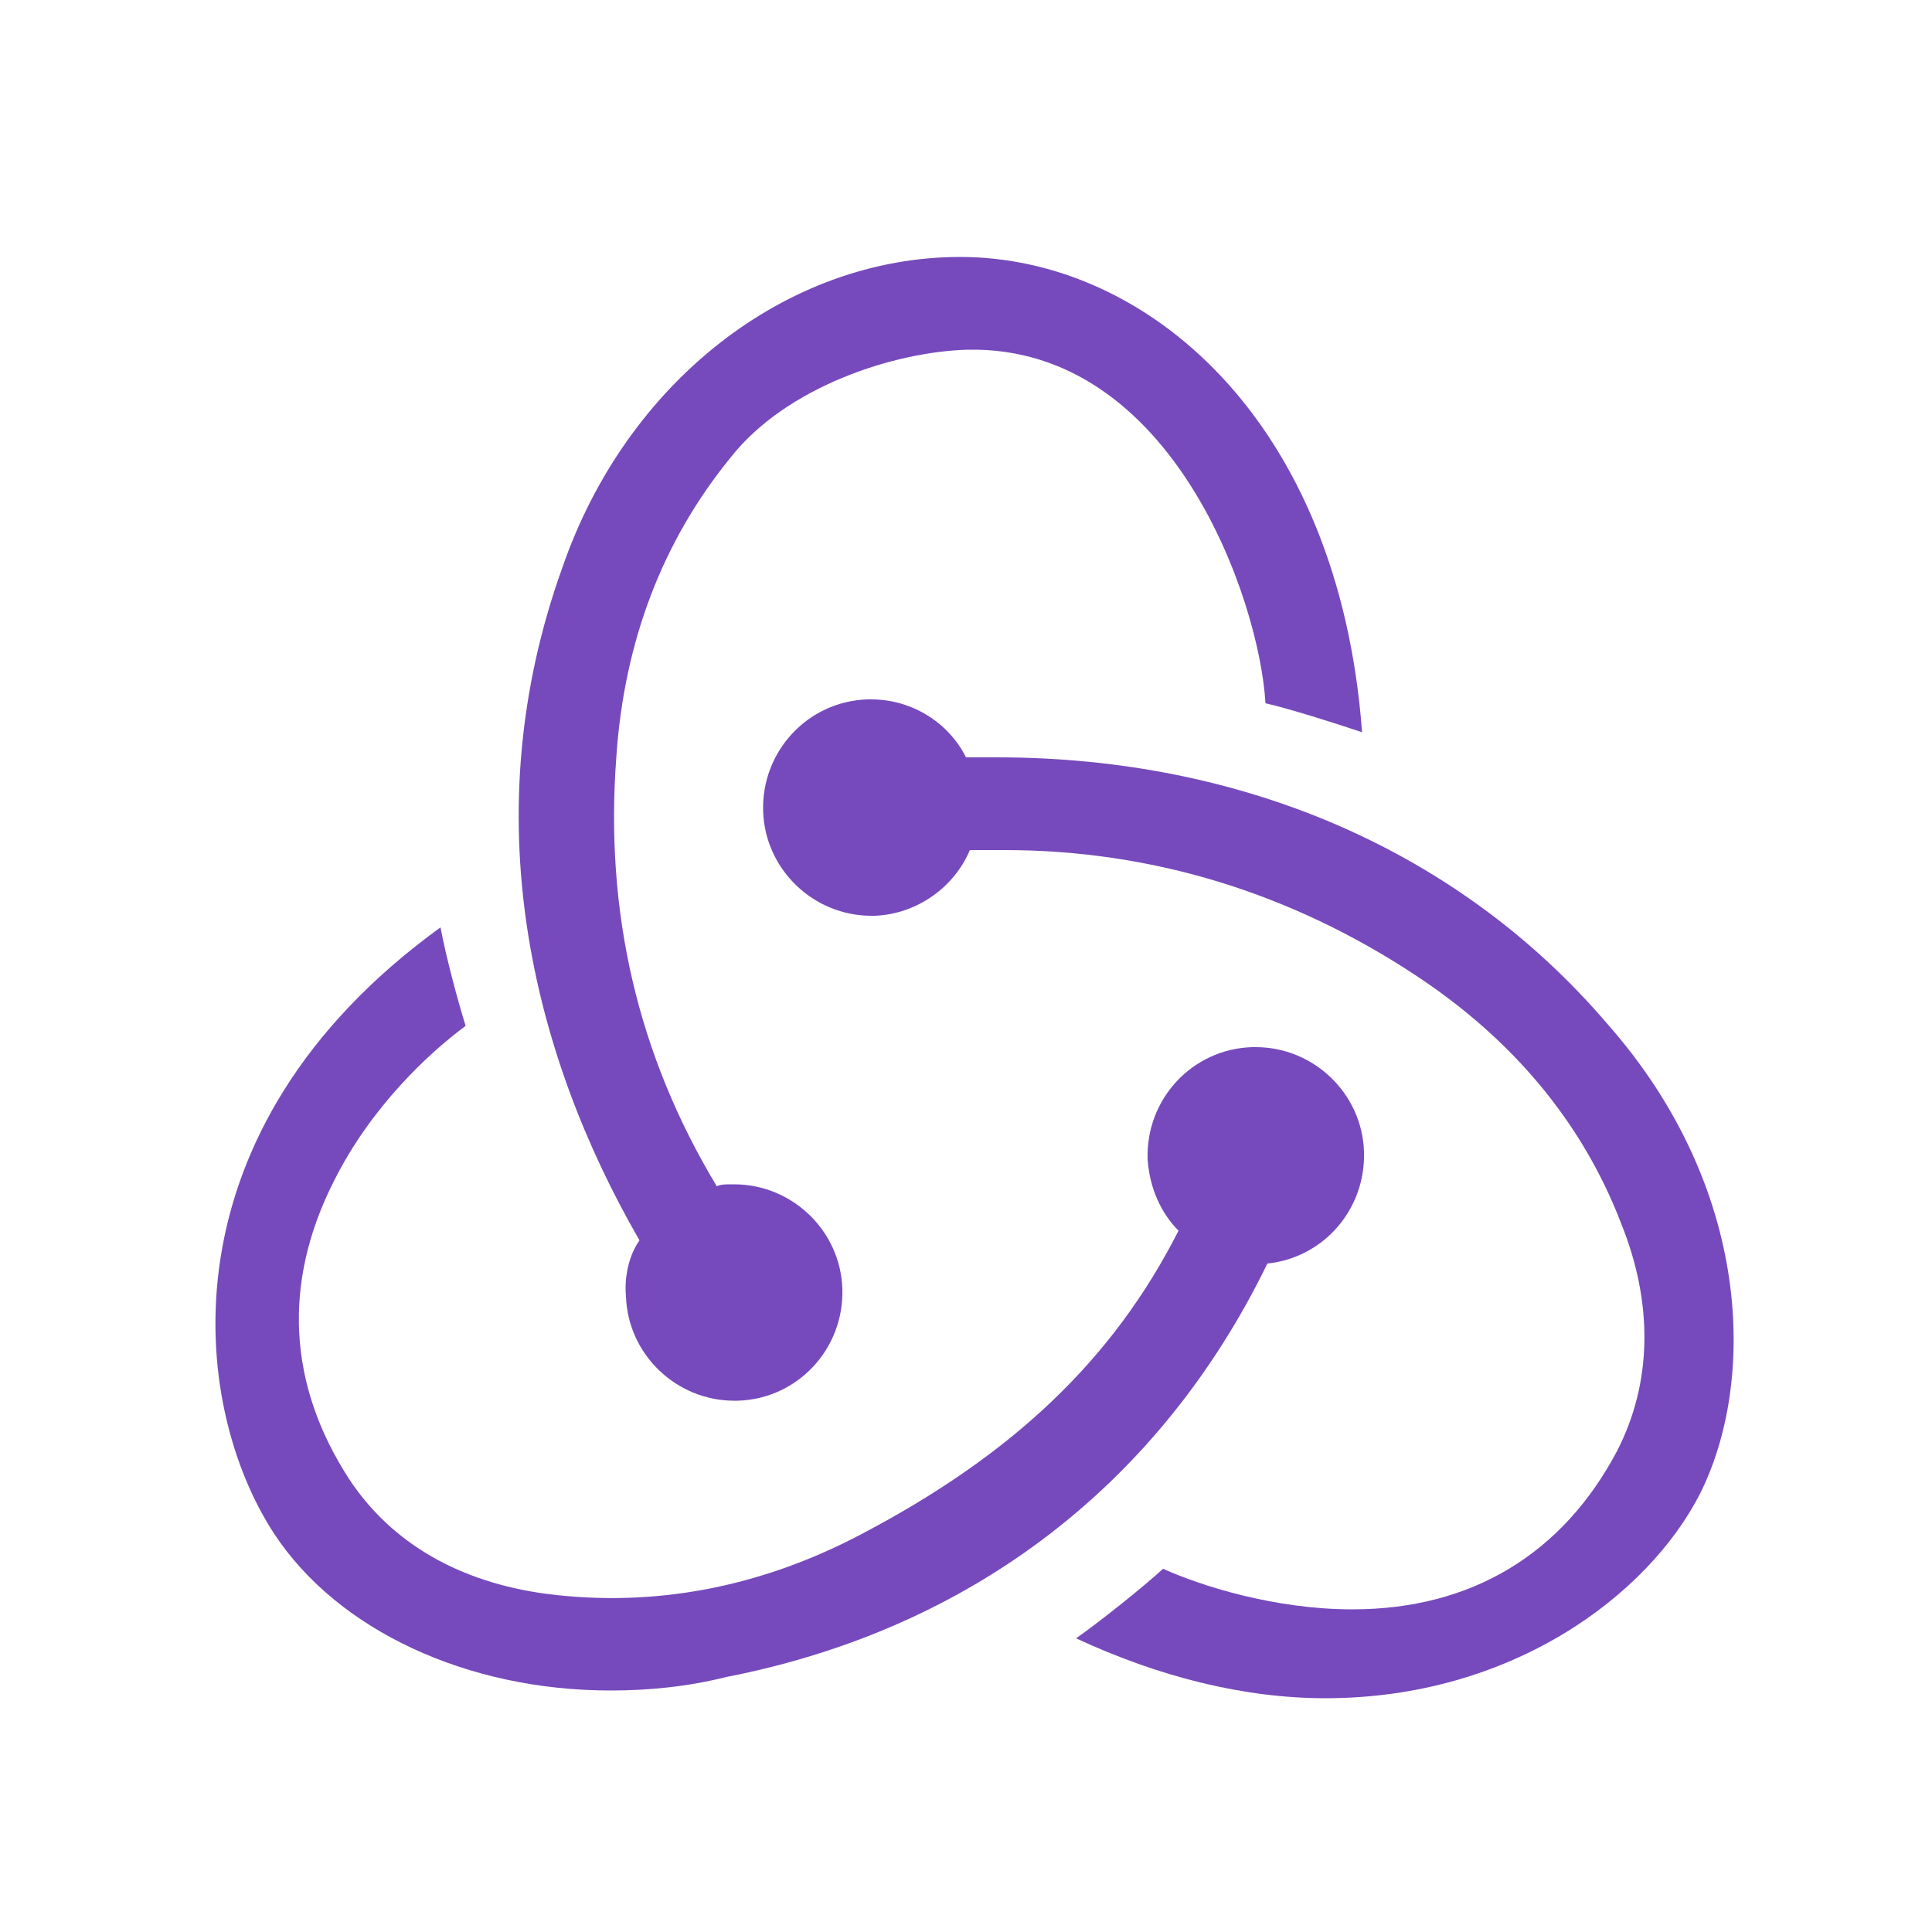
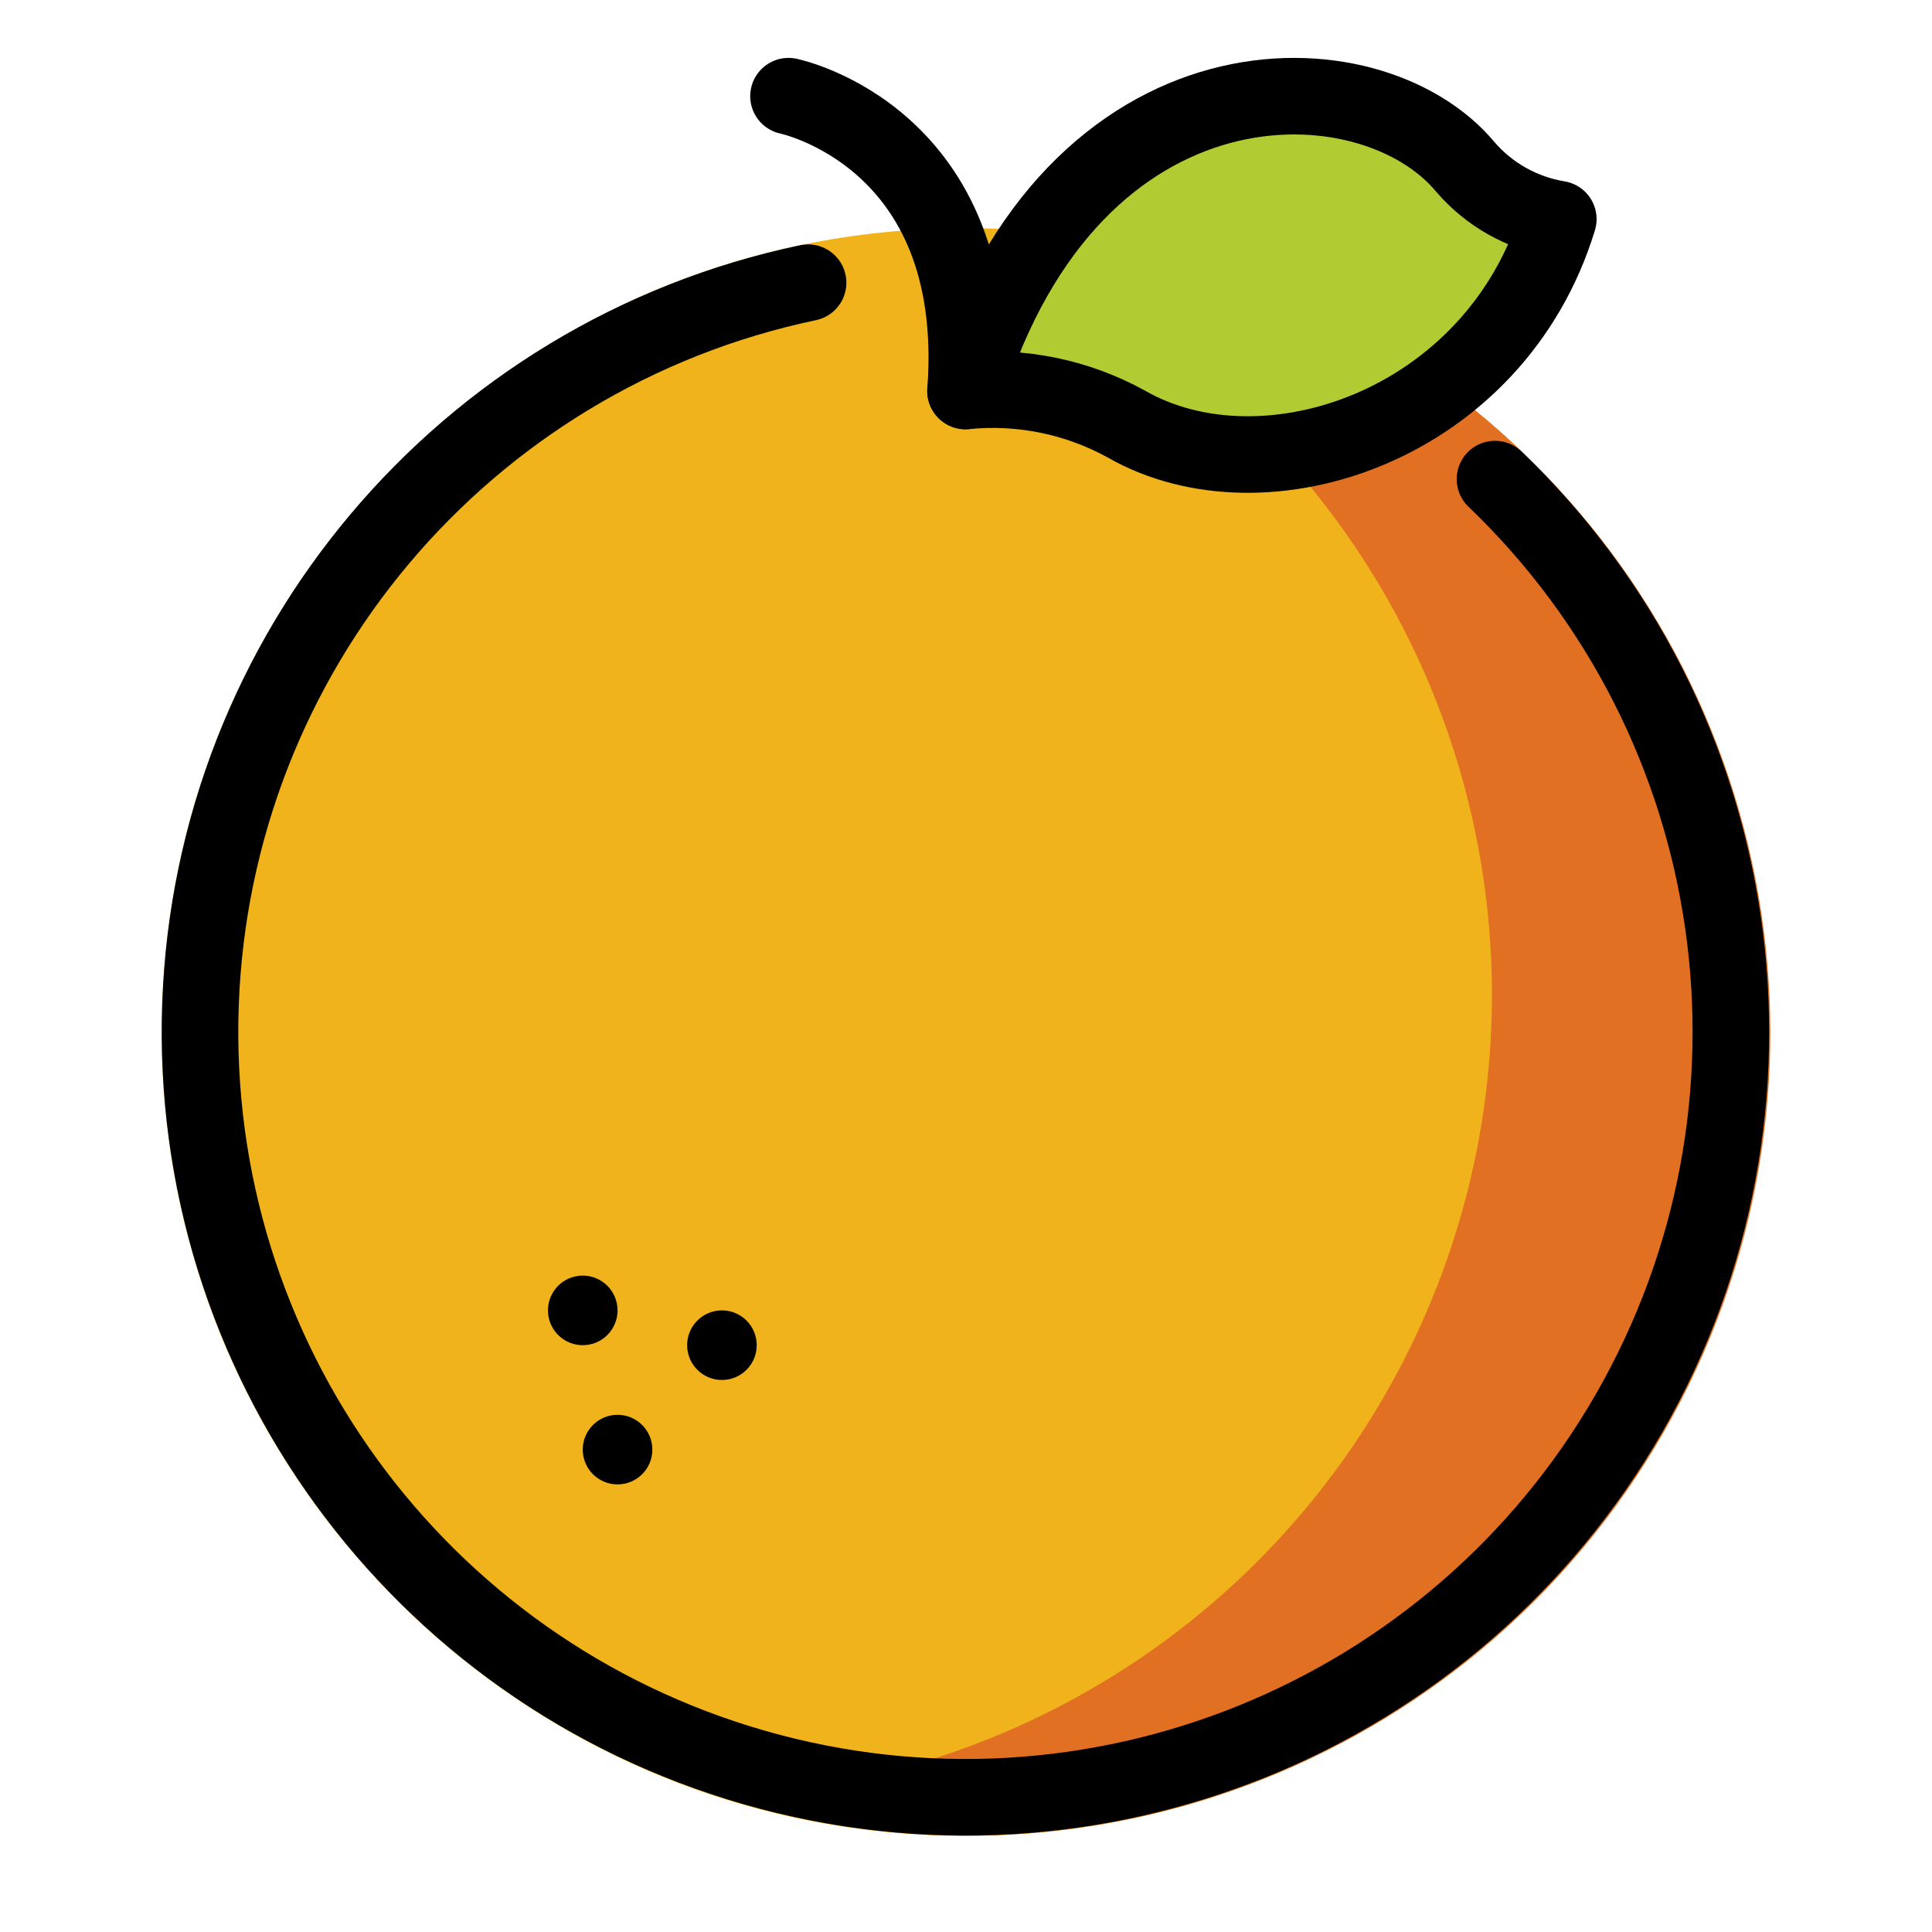
- <svg xmlns="http://www.w3.org/2000/svg" viewBox="0 0 100 100">
-   <g fill="#764ABC">
-     <path d="M65.6 65.4c2.9-.3 5.1-2.8 5-5.8-.1-3-2.6-5.4-5.6-5.4h-.2c-3.1.1-5.5 2.7-5.4 5.8.1 1.5.7 2.8 1.6 3.7-3.4 6.7-8.6 11.6-16.4 15.7-5.3 2.8-10.8 3.8-16.3 3.1-4.5-.6-8-2.6-10.2-5.9-3.2-4.9-3.5-10.2-.8-15.5 1.9-3.8 4.9-6.6 6.8-8-.4-1.3-1-3.5-1.3-5.1-14.5 10.5-13 24.7-8.6 31.4 3.3 5 10 8.1 17.4 8.1 2 0 4-.2 6-.7 12.8-2.5 22.5-10.1 28-21.4z" />
-     <path d="M83.2 53c-7.6-8.9-18.8-13.8-31.6-13.8H50c-.9-1.8-2.8-3-4.9-3h-.2c-3.1.1-5.5 2.7-5.4 5.8.1 3 2.6 5.4 5.6 5.4h.2c2.2-.1 4.1-1.5 4.9-3.4H52c7.6 0 14.8 2.2 21.3 6.5 5 3.3 8.6 7.6 10.6 12.8 1.7 4.2 1.6 8.3-.2 11.8-2.8 5.3-7.5 8.2-13.7 8.2-4 0-7.8-1.2-9.8-2.1-1.1 1-3.1 2.6-4.5 3.6 4.3 2 8.7 3.1 12.9 3.1 9.6 0 16.7-5.3 19.4-10.6 2.9-5.8 2.7-15.8-4.8-24.3z" />
-     <path d="M32.4 67.1c.1 3 2.6 5.4 5.6 5.4h.2c3.1-.1 5.5-2.7 5.4-5.8-.1-3-2.6-5.4-5.6-5.4h-.2c-.2 0-.5 0-.7.1-4.1-6.8-5.8-14.2-5.2-22.2.4-6 2.4-11.2 5.9-15.5 2.9-3.7 8.5-5.5 12.3-5.6 10.6-.2 15.1 13 15.4 18.3 1.3.3 3.5 1 5 1.5-1.2-16.2-11.2-24.6-20.8-24.6-9 0-17.3 6.5-20.6 16.1-4.6 12.8-1.6 25.1 4 34.8-.5.7-.8 1.8-.7 2.9z" />
+ <svg xmlns="http://www.w3.org/2000/svg" viewBox="0 0 500 500">
+   <g id="color" transform="matrix(9.906021, 0, 0, 9.906021, -106.74, -119.9769)" style="">
+     <circle cx="36" cy="39.073" r="21" fill="#f1b31c" />
+     <circle cx="26" cy="46.346" r="0.909" />
+     <circle cx="26.909" cy="49.983" r="0.909" />
+     <circle cx="29.636" cy="47.255" r="0.909" />
+     <path fill="#e27022" d="M49.294,22.814a9.651,9.651,0,0,1-2.542,1.504,9.46,9.46,0,0,1-1.747.503A20.946,20.946,0,0,1,29.532,59.034,20.985,20.985,0,0,0,49.294,22.814Z" />
+     <path fill="#b1cc33" d="M36,22.326a7.229,7.229,0,0,1,4.203.865c3.597,2.06,9.631.063,11.284-5.355A4.077,4.077,0,0,1,49.06,16.475C46.581,13.488,38.813,13.264,36,22.326Z" />
+   </g>
+   <g id="line" transform="matrix(9.906021, 0, 0, 9.906021, -106.74, -119.9769)" style="">
+     <path fill="none" stroke="#000" stroke-linecap="round" stroke-linejoin="round" stroke-width="2" d="M36,22.326a7.229,7.229,0,0,1,4.203.865c3.597,2.06,9.631.063,11.284-5.355A4.077,4.077,0,0,1,49.06,16.475C46.581,13.488,38.813,13.264,36,22.326Z" />
+     <path fill="none" stroke="#000" stroke-linecap="round" stroke-linejoin="round" stroke-width="2" d="M49.832,24.628A19.997,19.997,0,1,1,31.887,19.497" />
+     <path fill="none" stroke="#000" stroke-linecap="round" stroke-linejoin="round" stroke-width="2" d="M31.375,14.624S36.491,15.674,36,22.326" />
  </g>
</svg>
